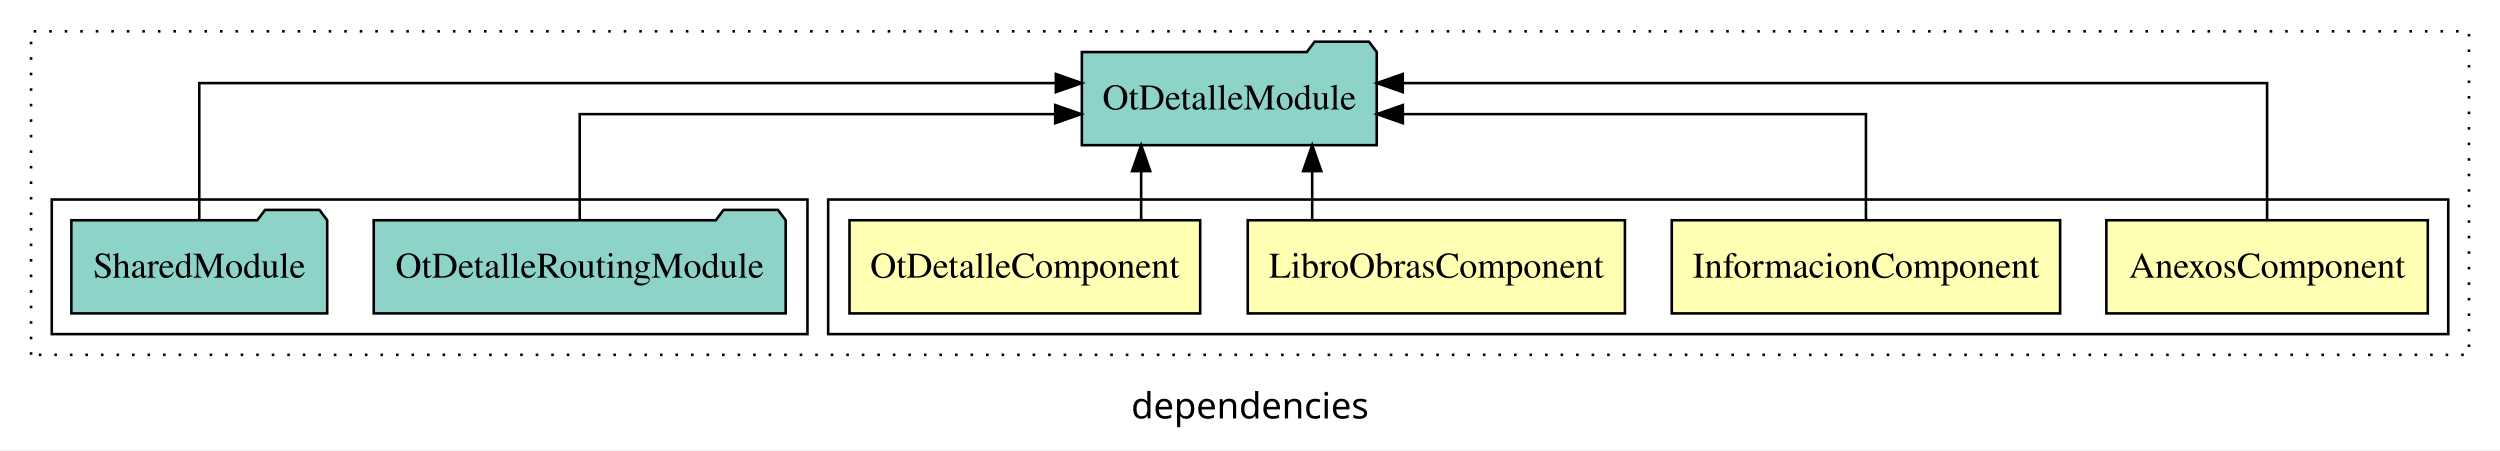
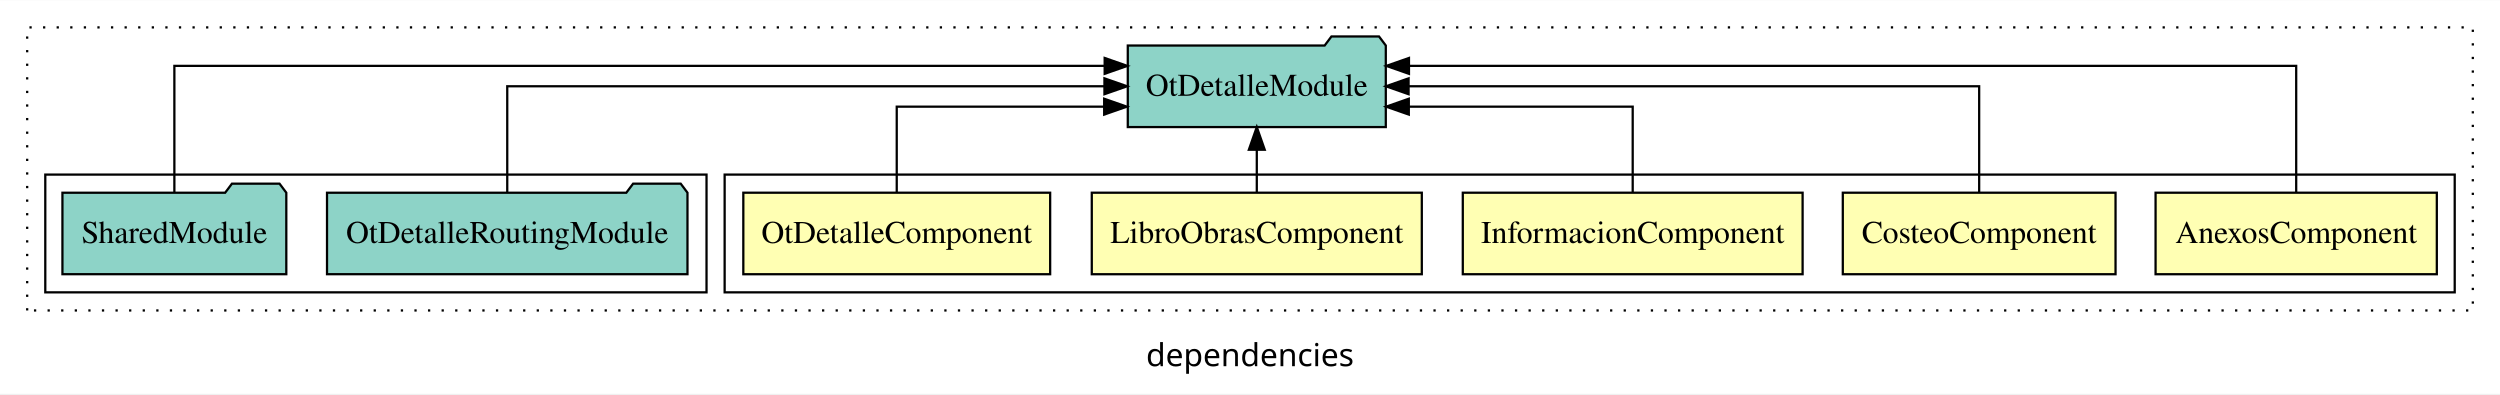
- <svg xmlns="http://www.w3.org/2000/svg" width="966pt" height="174pt" viewBox="0.00 0.00 966.00 173.80">
+ <svg xmlns="http://www.w3.org/2000/svg" width="1104pt" height="174pt" viewBox="0.00 0.00 1104.00 173.80">
  <g id="graph0" class="graph" transform="scale(1 1) rotate(0) translate(4 169.8)">
-     <polygon fill="white" stroke="transparent" points="-4,4 -4,-169.8 962,-169.8 962,4 -4,4" />
-     <text text-anchor="middle" x="479" y="-8.2" font-family="sans-serif" font-size="14.00">dependencies</text>
+     <polygon fill="white" stroke="transparent" points="-4,4 -4,-169.8 1100,-169.8 1100,4 -4,4" />
+     <text text-anchor="middle" x="548" y="-8.2" font-family="sans-serif" font-size="14.00">dependencies</text>
    <g id="clust1" class="cluster">
-       <polygon fill="none" stroke="black" stroke-dasharray="1,5" points="8,-32.8 8,-157.8 950,-157.8 950,-32.8 8,-32.8" />
+       <polygon fill="none" stroke="black" stroke-dasharray="1,5" points="8,-32.8 8,-157.8 1088,-157.8 1088,-32.8 8,-32.8" />
    </g>
    <g id="clust2" class="cluster">
-       <polygon fill="none" stroke="black" points="316,-40.8 316,-92.8 942,-92.8 942,-40.8 316,-40.8" />
+       <polygon fill="none" stroke="black" points="316,-40.8 316,-92.8 1080,-92.8 1080,-40.8 316,-40.8" />
    </g>
-     <g id="clust7" class="cluster">
+     <g id="clust8" class="cluster">
      <polygon fill="none" stroke="black" points="16,-40.8 16,-92.8 308,-92.8 308,-40.8 16,-40.8" />
    </g>
    <g id="node1" class="node">
-       <polygon fill="#ffffb3" stroke="black" points="934.1,-84.8 809.9,-84.8 809.9,-48.8 934.1,-48.8 934.1,-84.8" />
-       <text text-anchor="middle" x="872" y="-62.6" font-family="Times,serif" font-size="14.00">AnexosComponent</text>
+       <polygon fill="#ffffb3" stroke="black" points="1072.1,-84.8 947.9,-84.8 947.9,-48.8 1072.1,-48.8 1072.1,-84.8" />
+       <text text-anchor="middle" x="1010" y="-62.6" font-family="Times,serif" font-size="14.00">AnexosComponent</text>
    </g>
-     <g id="node5" class="node">
-       <polygon fill="#8dd3c7" stroke="black" points="527.97,-149.8 524.97,-153.8 503.97,-153.8 500.97,-149.8 414.03,-149.8 414.03,-113.8 527.97,-113.8 527.97,-149.8" />
-       <text text-anchor="middle" x="471" y="-127.6" font-family="Times,serif" font-size="14.00">OtDetalleModule</text>
+     <g id="node6" class="node">
+       <polygon fill="#8dd3c7" stroke="black" points="607.97,-149.8 604.97,-153.8 583.97,-153.8 580.97,-149.8 494.03,-149.8 494.03,-113.8 607.97,-113.8 607.97,-149.8" />
+       <text text-anchor="middle" x="551" y="-127.6" font-family="Times,serif" font-size="14.00">OtDetalleModule</text>
    </g>
    <g id="edge1" class="edge">
-       <path fill="none" stroke="black" d="M872,-85.08C872,-106.12 872,-137.8 872,-137.8 872,-137.8 538.03,-137.8 538.03,-137.8" />
-       <polygon fill="black" stroke="black" points="538.03,-134.3 528.03,-137.8 538.03,-141.3 538.03,-134.3" />
+       <path fill="none" stroke="black" d="M1010,-85.09C1010,-107.01 1010,-140.8 1010,-140.8 1010,-140.8 618.2,-140.8 618.2,-140.8" />
+       <polygon fill="black" stroke="black" points="618.2,-137.3 608.2,-140.8 618.2,-144.3 618.2,-137.3" />
    </g>
    <g id="node2" class="node">
+       <polygon fill="#ffffb3" stroke="black" points="930.22,-84.8 809.78,-84.8 809.78,-48.8 930.22,-48.8 930.22,-84.8" />
+       <text text-anchor="middle" x="870" y="-62.6" font-family="Times,serif" font-size="14.00">CosteoComponent</text>
+     </g>
+     <g id="edge2" class="edge">
+       <path fill="none" stroke="black" d="M870,-84.91C870,-104.14 870,-131.8 870,-131.8 870,-131.8 618.03,-131.8 618.03,-131.8" />
+       <polygon fill="black" stroke="black" points="618.03,-128.3 608.03,-131.8 618.03,-135.3 618.03,-128.3" />
+     </g>
+     <g id="node3" class="node">
      <polygon fill="#ffffb3" stroke="black" points="792.03,-84.8 641.97,-84.8 641.97,-48.8 792.03,-48.8 792.03,-84.8" />
      <text text-anchor="middle" x="717" y="-62.6" font-family="Times,serif" font-size="14.00">InformacionComponent</text>
    </g>
-     <g id="edge2" class="edge">
-       <path fill="none" stroke="black" d="M717,-84.82C717,-102.17 717,-125.8 717,-125.8 717,-125.8 538.06,-125.8 538.06,-125.8" />
-       <polygon fill="black" stroke="black" points="538.06,-122.3 528.06,-125.8 538.06,-129.3 538.06,-122.3" />
+     <g id="edge3" class="edge">
+       <path fill="none" stroke="black" d="M717,-84.83C717,-101.2 717,-122.8 717,-122.8 717,-122.8 618.13,-122.8 618.13,-122.8" />
+       <polygon fill="black" stroke="black" points="618.13,-119.3 608.13,-122.8 618.13,-126.3 618.13,-119.3" />
    </g>
-     <g id="node3" class="node">
+     <g id="node4" class="node">
      <polygon fill="#ffffb3" stroke="black" points="623.87,-84.8 478.13,-84.8 478.13,-48.8 623.87,-48.8 623.87,-84.8" />
      <text text-anchor="middle" x="551" y="-62.6" font-family="Times,serif" font-size="14.00">LibroObrasComponent</text>
    </g>
-     <g id="edge3" class="edge">
-       <path fill="none" stroke="black" d="M503.03,-84.91C503.03,-84.91 503.03,-103.79 503.03,-103.79" />
-       <polygon fill="black" stroke="black" points="499.53,-103.79 503.03,-113.79 506.53,-103.79 499.53,-103.79" />
+     <g id="edge4" class="edge">
+       <path fill="none" stroke="black" d="M551,-84.91C551,-84.91 551,-103.79 551,-103.79" />
+       <polygon fill="black" stroke="black" points="547.5,-103.79 551,-113.79 554.5,-103.79 547.5,-103.79" />
    </g>
-     <g id="node4" class="node">
+     <g id="node5" class="node">
      <polygon fill="#ffffb3" stroke="black" points="459.75,-84.8 324.25,-84.8 324.25,-48.8 459.75,-48.8 459.75,-84.8" />
      <text text-anchor="middle" x="392" y="-62.6" font-family="Times,serif" font-size="14.00">OtDetalleComponent</text>
    </g>
-     <g id="edge4" class="edge">
-       <path fill="none" stroke="black" d="M436.94,-84.91C436.94,-84.91 436.94,-103.79 436.94,-103.79" />
-       <polygon fill="black" stroke="black" points="433.44,-103.79 436.94,-113.79 440.44,-103.79 433.44,-103.79" />
+     <g id="edge5" class="edge">
+       <path fill="none" stroke="black" d="M392,-84.83C392,-101.2 392,-122.8 392,-122.8 392,-122.8 483.6,-122.8 483.6,-122.8" />
+       <polygon fill="black" stroke="black" points="483.6,-126.3 493.6,-122.8 483.6,-119.3 483.6,-126.3" />
    </g>
-     <g id="node6" class="node">
+     <g id="node7" class="node">
      <polygon fill="#8dd3c7" stroke="black" points="299.59,-84.8 296.59,-88.8 275.59,-88.8 272.59,-84.8 140.41,-84.8 140.41,-48.8 299.59,-48.8 299.59,-84.8" />
      <text text-anchor="middle" x="220" y="-62.6" font-family="Times,serif" font-size="14.00">OtDetalleRoutingModule</text>
    </g>
-     <g id="edge5" class="edge">
-       <path fill="none" stroke="black" d="M220,-84.82C220,-102.17 220,-125.8 220,-125.8 220,-125.8 403.73,-125.8 403.73,-125.8" />
-       <polygon fill="black" stroke="black" points="403.73,-129.3 413.73,-125.8 403.73,-122.3 403.73,-129.3" />
+     <g id="edge6" class="edge">
+       <path fill="none" stroke="black" d="M220,-84.91C220,-104.14 220,-131.8 220,-131.8 220,-131.8 483.72,-131.8 483.72,-131.8" />
+       <polygon fill="black" stroke="black" points="483.72,-135.3 493.72,-131.8 483.72,-128.3 483.72,-135.3" />
    </g>
-     <g id="node7" class="node">
+     <g id="node8" class="node">
      <polygon fill="#8dd3c7" stroke="black" points="122.43,-84.8 119.43,-88.8 98.43,-88.8 95.43,-84.8 23.57,-84.8 23.57,-48.8 122.43,-48.8 122.43,-84.8" />
      <text text-anchor="middle" x="73" y="-62.6" font-family="Times,serif" font-size="14.00">SharedModule</text>
    </g>
-     <g id="edge6" class="edge">
-       <path fill="none" stroke="black" d="M73,-85.08C73,-106.12 73,-137.8 73,-137.8 73,-137.8 403.98,-137.8 403.98,-137.8" />
-       <polygon fill="black" stroke="black" points="403.98,-141.3 413.98,-137.8 403.98,-134.3 403.98,-141.3" />
+     <g id="edge7" class="edge">
+       <path fill="none" stroke="black" d="M73,-85.09C73,-107.01 73,-140.8 73,-140.8 73,-140.8 483.82,-140.8 483.82,-140.8" />
+       <polygon fill="black" stroke="black" points="483.82,-144.3 493.82,-140.8 483.82,-137.3 483.82,-144.3" />
    </g>
  </g>
</svg>
